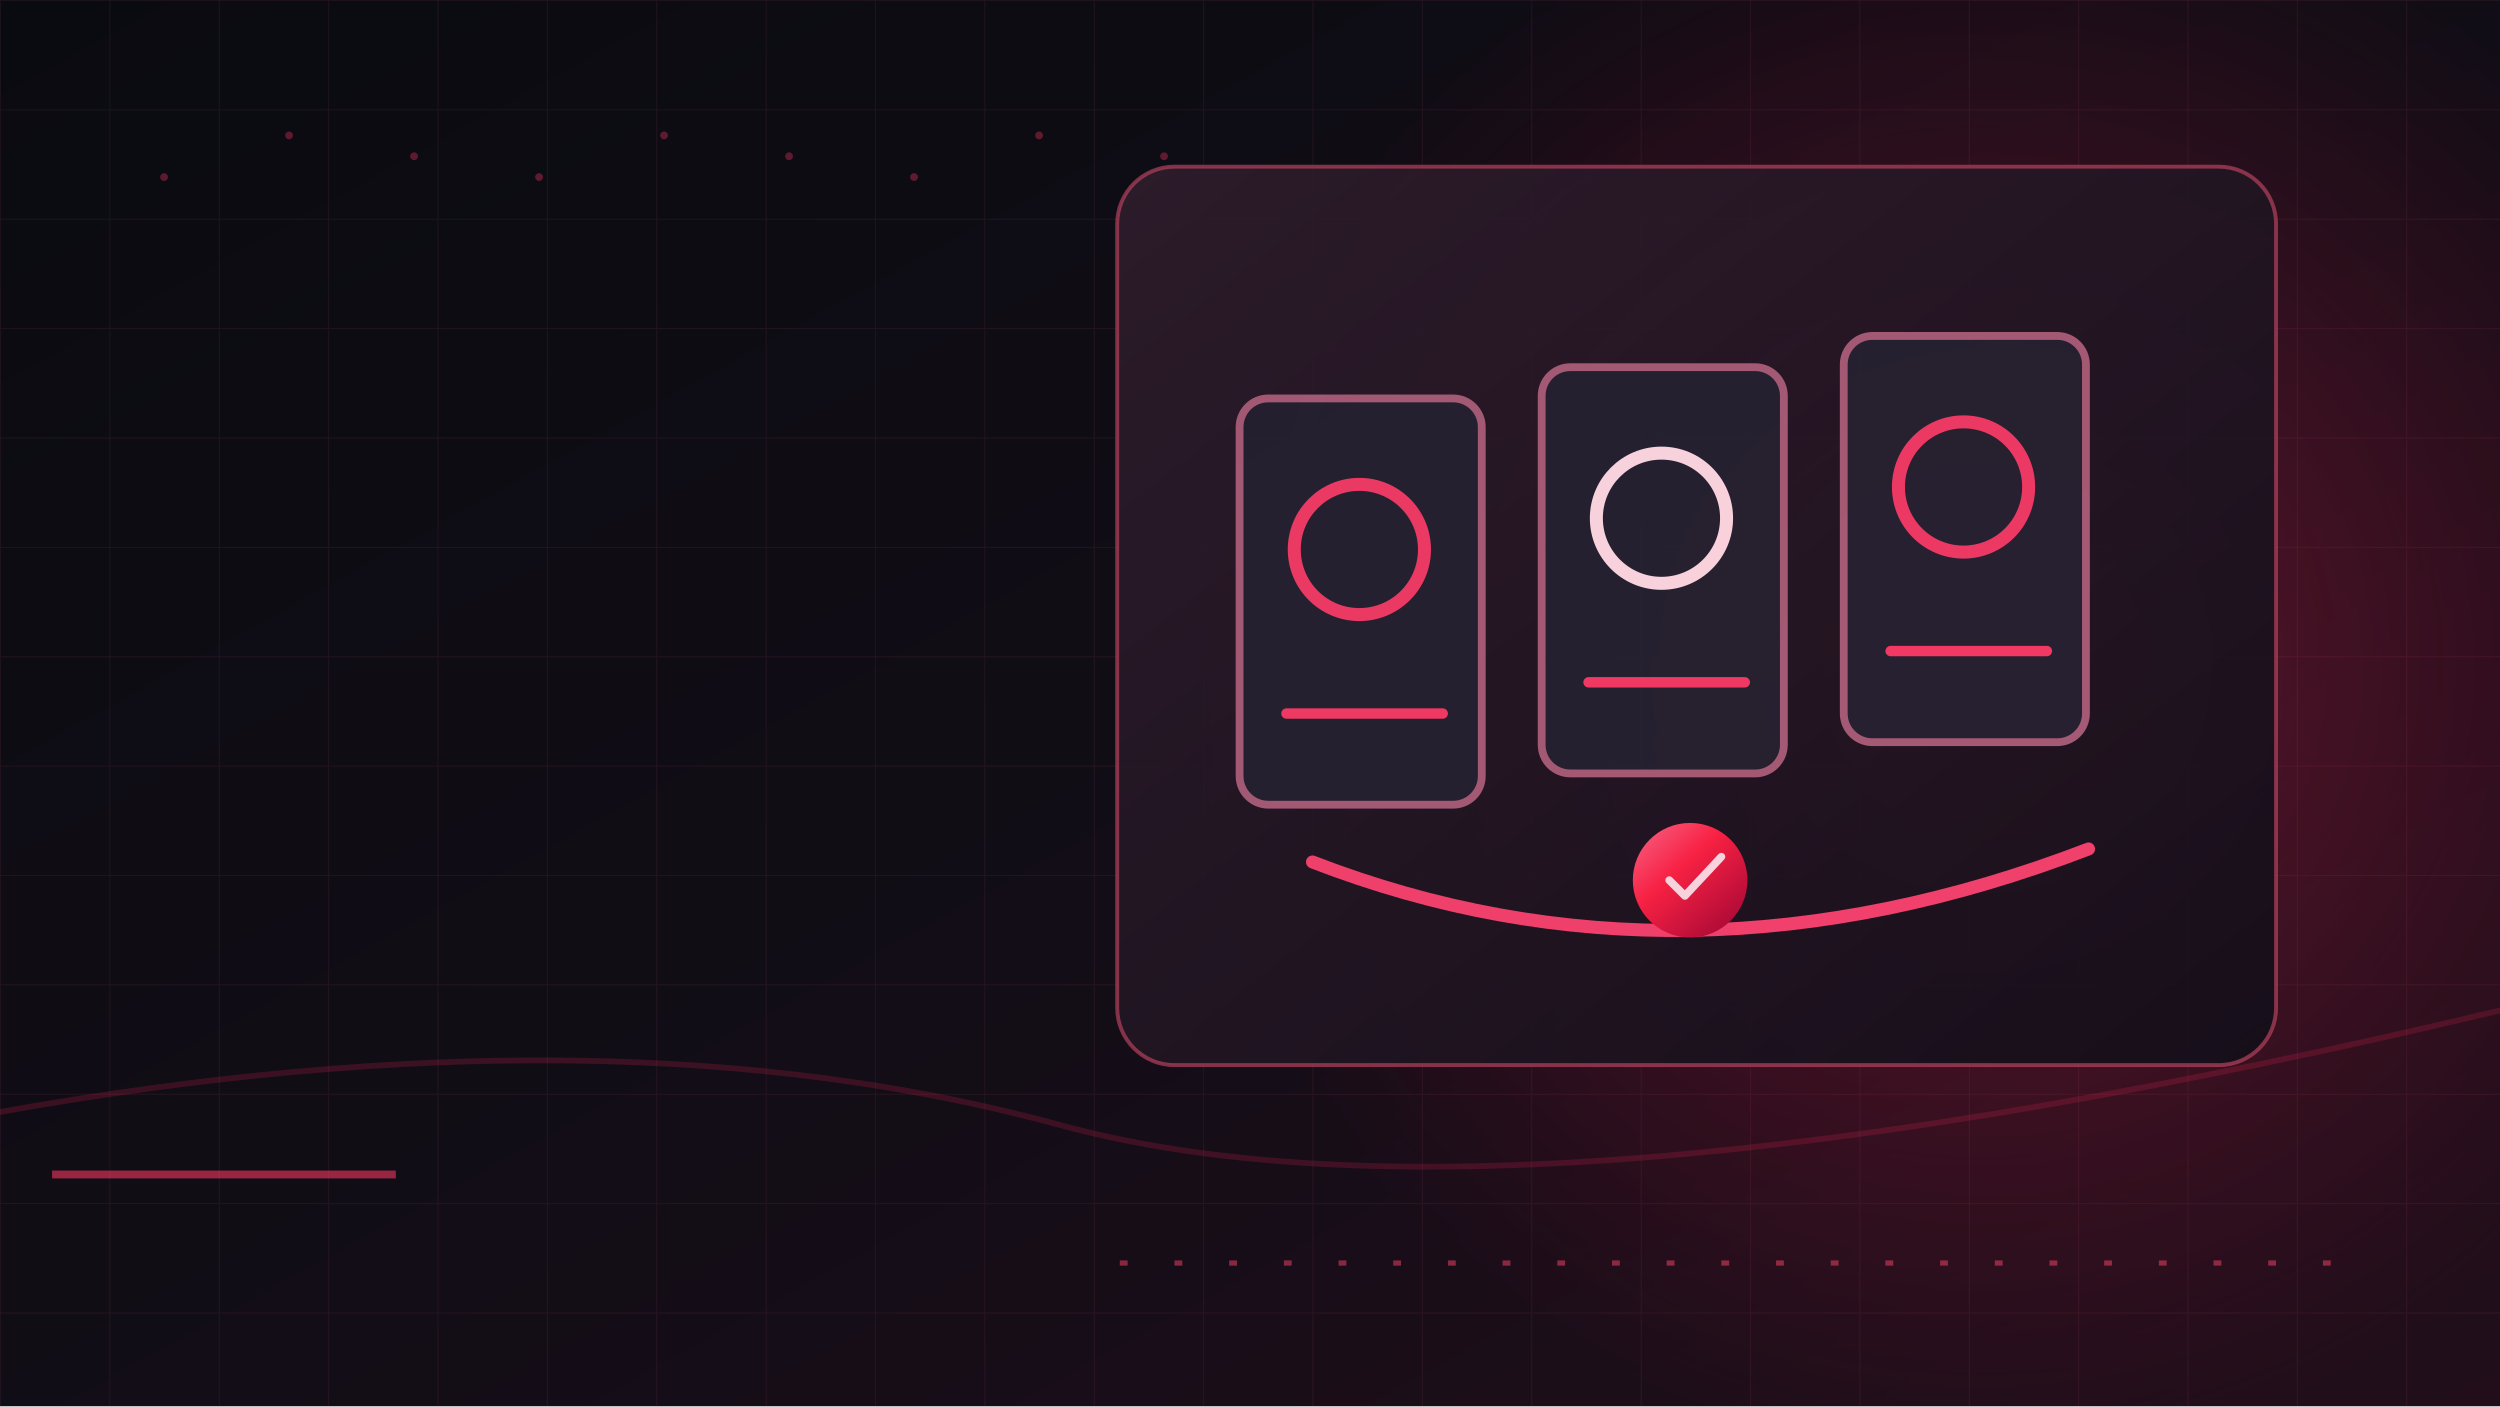
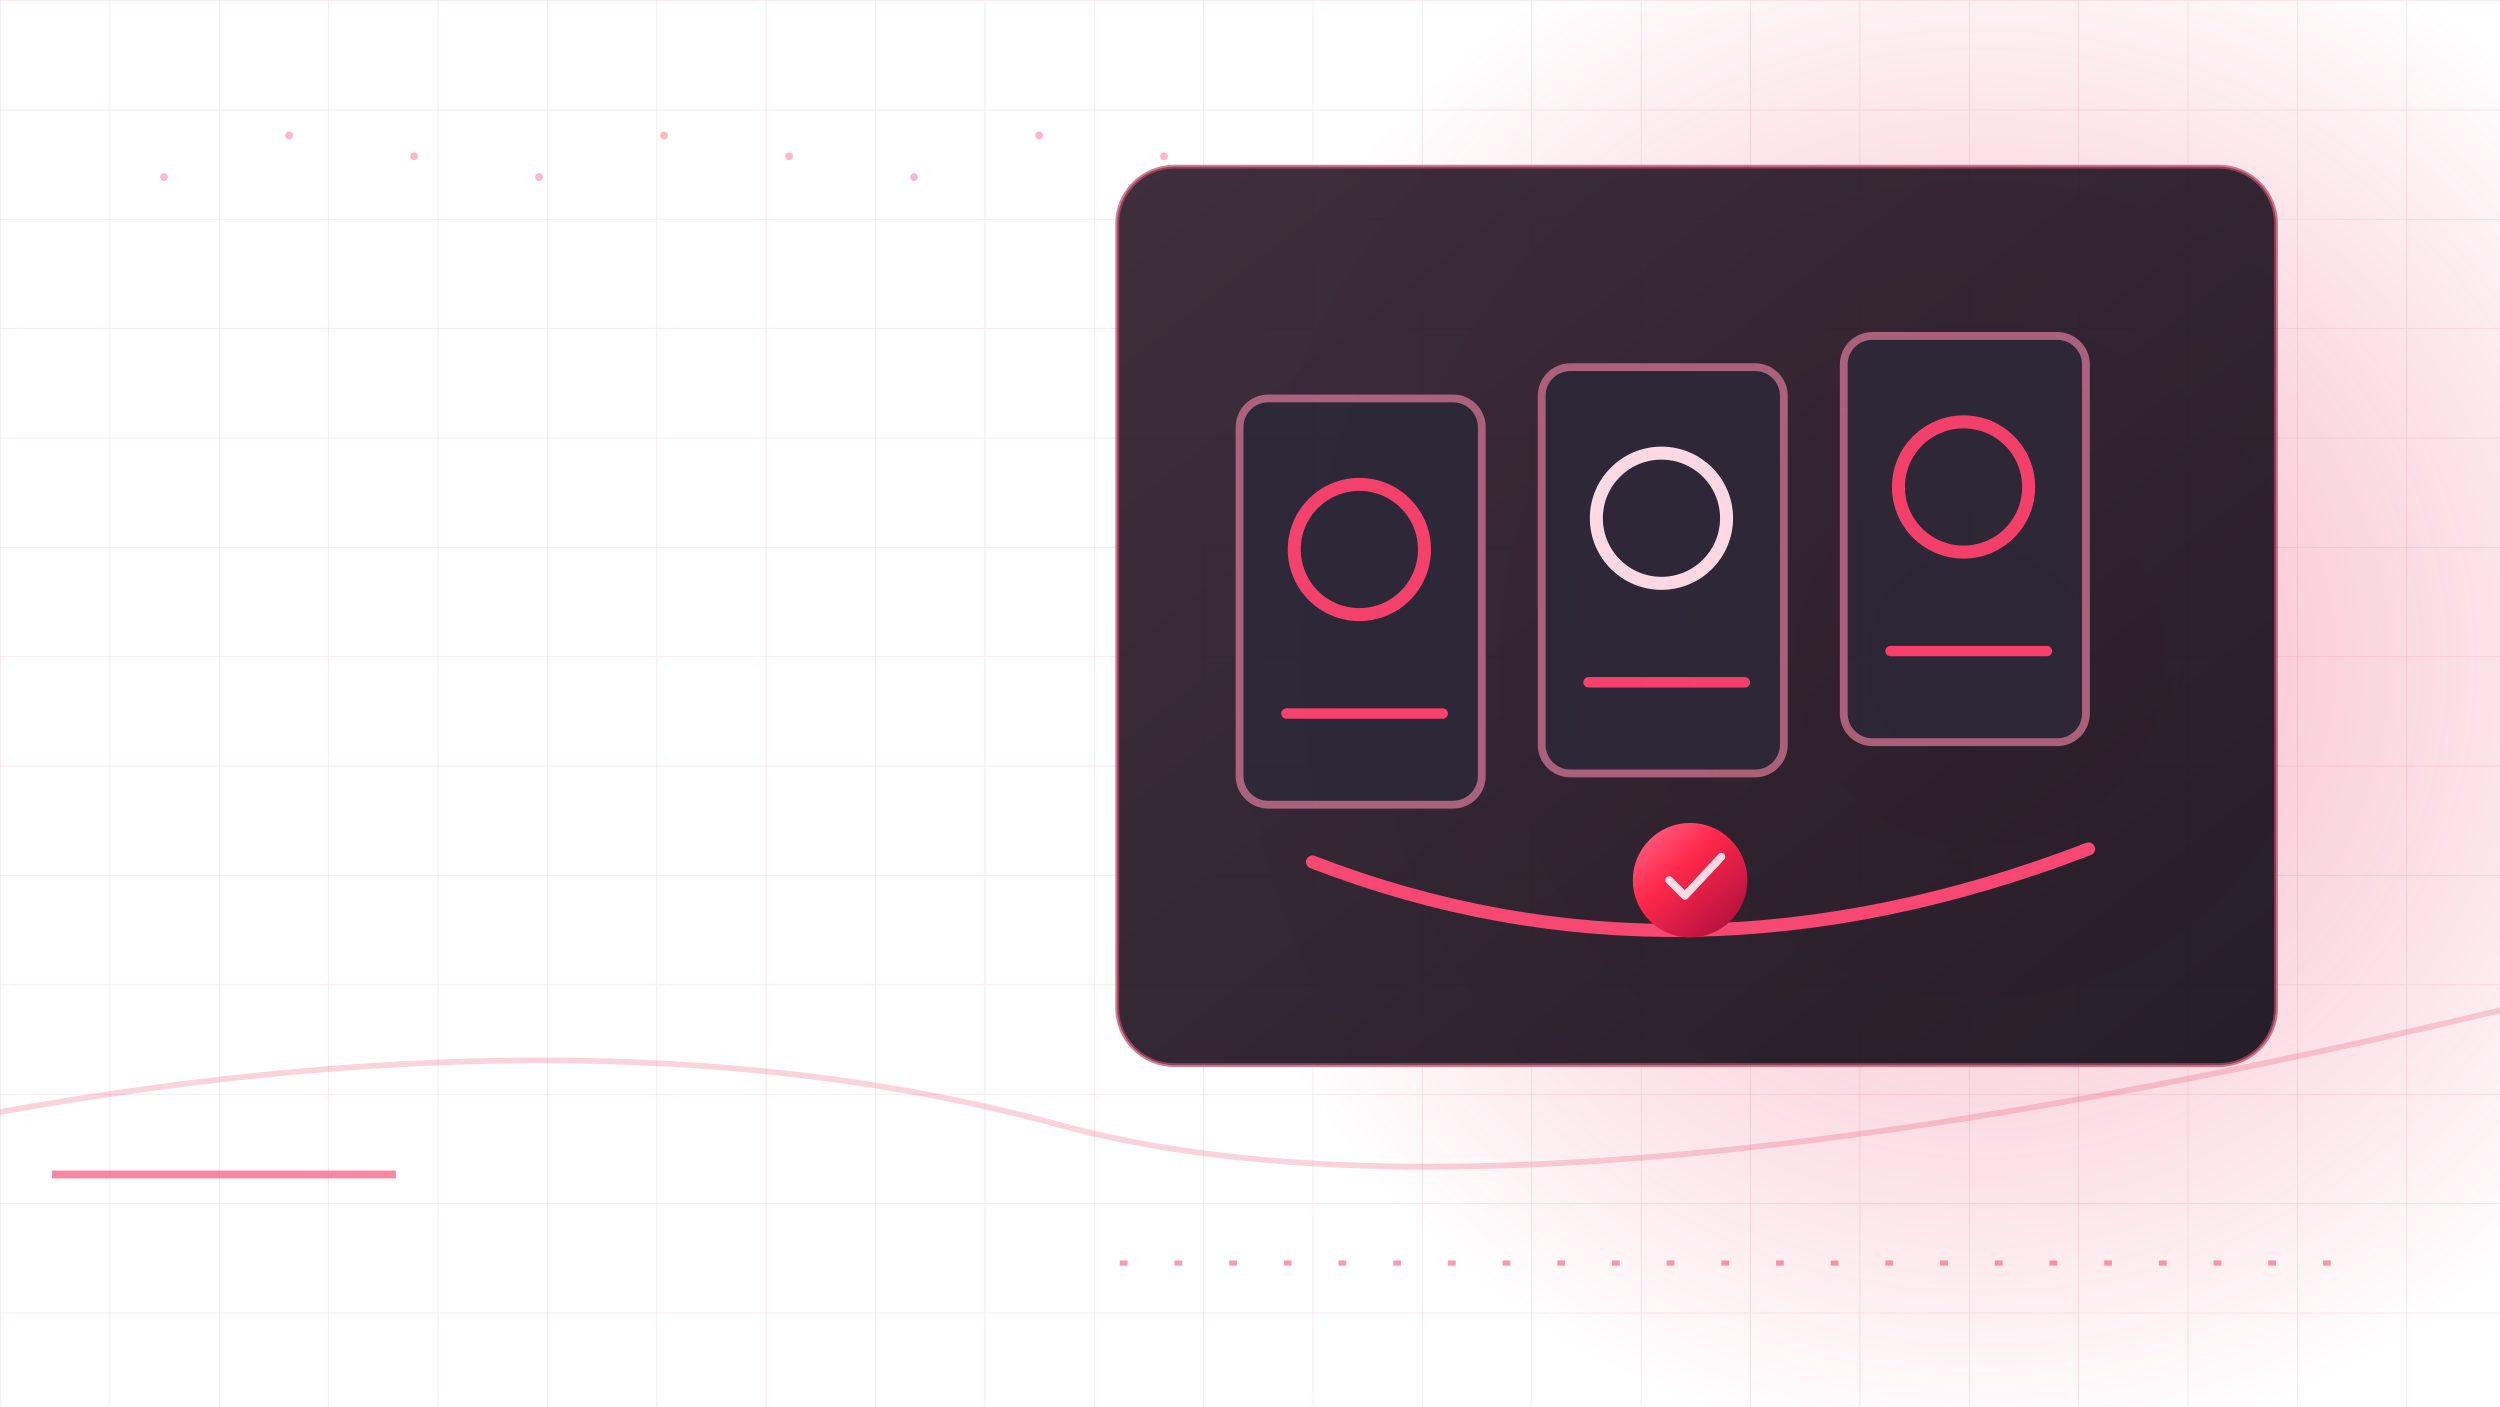
<svg xmlns="http://www.w3.org/2000/svg" width="960" height="540" viewBox="0 0 960 540" role="img" aria-labelledby="title desc">
  <defs>
    <linearGradient id="bg" x1="0" y1="0" x2="1" y2="1">
      <stop stop-color="#0a0b11" />
      <stop offset=".55" stop-color="#120d16" />
      <stop offset="1" stop-color="#220e1b" />
    </linearGradient>
    <linearGradient id="glass" x1="0" y1="0" x2="1" y2="1">
      <stop stop-color="#2f1c2b" stop-opacity=".96" />
      <stop offset="1" stop-color="#130f19" stop-opacity=".96" />
    </linearGradient>
    <linearGradient id="red" x1="0" y1="0" x2=".9" y2="1">
      <stop stop-color="#ff698c" />
      <stop offset=".42" stop-color="#ff2145" />
      <stop offset="1" stop-color="#a70735" />
    </linearGradient>
    <radialGradient id="glow">
      <stop stop-color="#fa315d" stop-opacity=".35" />
      <stop offset="1" stop-color="#d80c40" stop-opacity="0" />
    </radialGradient>
    <pattern id="grid" width="42" height="42" patternUnits="userSpaceOnUse">
      <path d="M42 0H0V42" fill="none" stroke="#b34b68" stroke-width=".65" opacity=".28" />
    </pattern>
  </defs>
-   <rect x="0" y="0" width="960" height="540" fill="url(#bg)" />
+   <rect x="0" y="0" width="960" height="540" fill="none" />
  <rect x="0" y="0" width="960" height="540" fill="url(#grid)" opacity=".45" />
  <circle cx="760" cy="254" r="305" fill="url(#glow)" />
  <path d="M0 427Q235 385 407 432T960 388" fill="none" stroke="#e7244e" stroke-width="2.2" stroke-linecap="round" stroke-linejoin="round" opacity=".2" />
  <circle cx="63" cy="68" r="1.5" fill="#f73460" opacity=".35" />
  <circle cx="111" cy="52" r="1.5" fill="#f73460" opacity=".35" />
  <circle cx="159" cy="60" r="1.5" fill="#f73460" opacity=".35" />
  <circle cx="207" cy="68" r="1.5" fill="#f73460" opacity=".35" />
  <circle cx="255" cy="52" r="1.5" fill="#f73460" opacity=".35" />
  <circle cx="303" cy="60" r="1.5" fill="#f73460" opacity=".35" />
  <circle cx="351" cy="68" r="1.5" fill="#f73460" opacity=".35" />
  <circle cx="399" cy="52" r="1.5" fill="#f73460" opacity=".35" />
  <circle cx="447" cy="60" r="1.5" fill="#f73460" opacity=".35" />
  <g opacity=".96">
    <g transform="translate(429 64) scale(1)">
      <rect x="0" y="0" width="445" height="345" fill="url(#glass)" rx="22" stroke="#b94360" stroke-opacity=".7" stroke-width="1.5" />
      <g transform="translate(47 89) scale(1)">
        <rect x="0" y="0" width="93" height="156" fill="#242030" rx="11" stroke="#a85c77" stroke-width="3" />
        <circle cx="46" cy="58" r="25" fill="none" stroke="#f33a66" stroke-width="5" />
        <path d="M18 121h60" fill="none" stroke="#f73a65" stroke-width="4" stroke-linecap="round" stroke-linejoin="round" />
      </g>
      <g transform="translate(163 77) scale(1)">
        <rect x="0" y="0" width="93" height="156" fill="#242030" rx="11" stroke="#a85c77" stroke-width="3" />
        <circle cx="46" cy="58" r="25" fill="none" stroke="#ffd8e3" stroke-width="5" />
        <path d="M18 121h60" fill="none" stroke="#f73a65" stroke-width="4" stroke-linecap="round" stroke-linejoin="round" />
      </g>
      <g transform="translate(279 65) scale(1)">
        <rect x="0" y="0" width="93" height="156" fill="#242030" rx="11" stroke="#a85c77" stroke-width="3" />
        <circle cx="46" cy="58" r="25" fill="none" stroke="#f33a66" stroke-width="5" />
        <path d="M18 121h60" fill="none" stroke="#f73a65" stroke-width="4" stroke-linecap="round" stroke-linejoin="round" />
      </g>
      <path d="M75 267Q217 322 373 262" fill="none" stroke="#f7426e" stroke-width="5" stroke-linecap="round" stroke-linejoin="round" />
      <circle cx="220" cy="274" r="22" fill="url(#red)" />
      <path d="M212 274l6 6 14-15" fill="none" stroke="#ffdae4" stroke-width="3" stroke-linecap="round" stroke-linejoin="round" />
    </g>
  </g>
  <path d="M430 485H912" stroke="#f04265" stroke-width="2" stroke-dasharray="3 18" opacity=".52" />
  <path d="M20 451H152" stroke="#f53661" stroke-width="3" opacity=".6" />
</svg>
